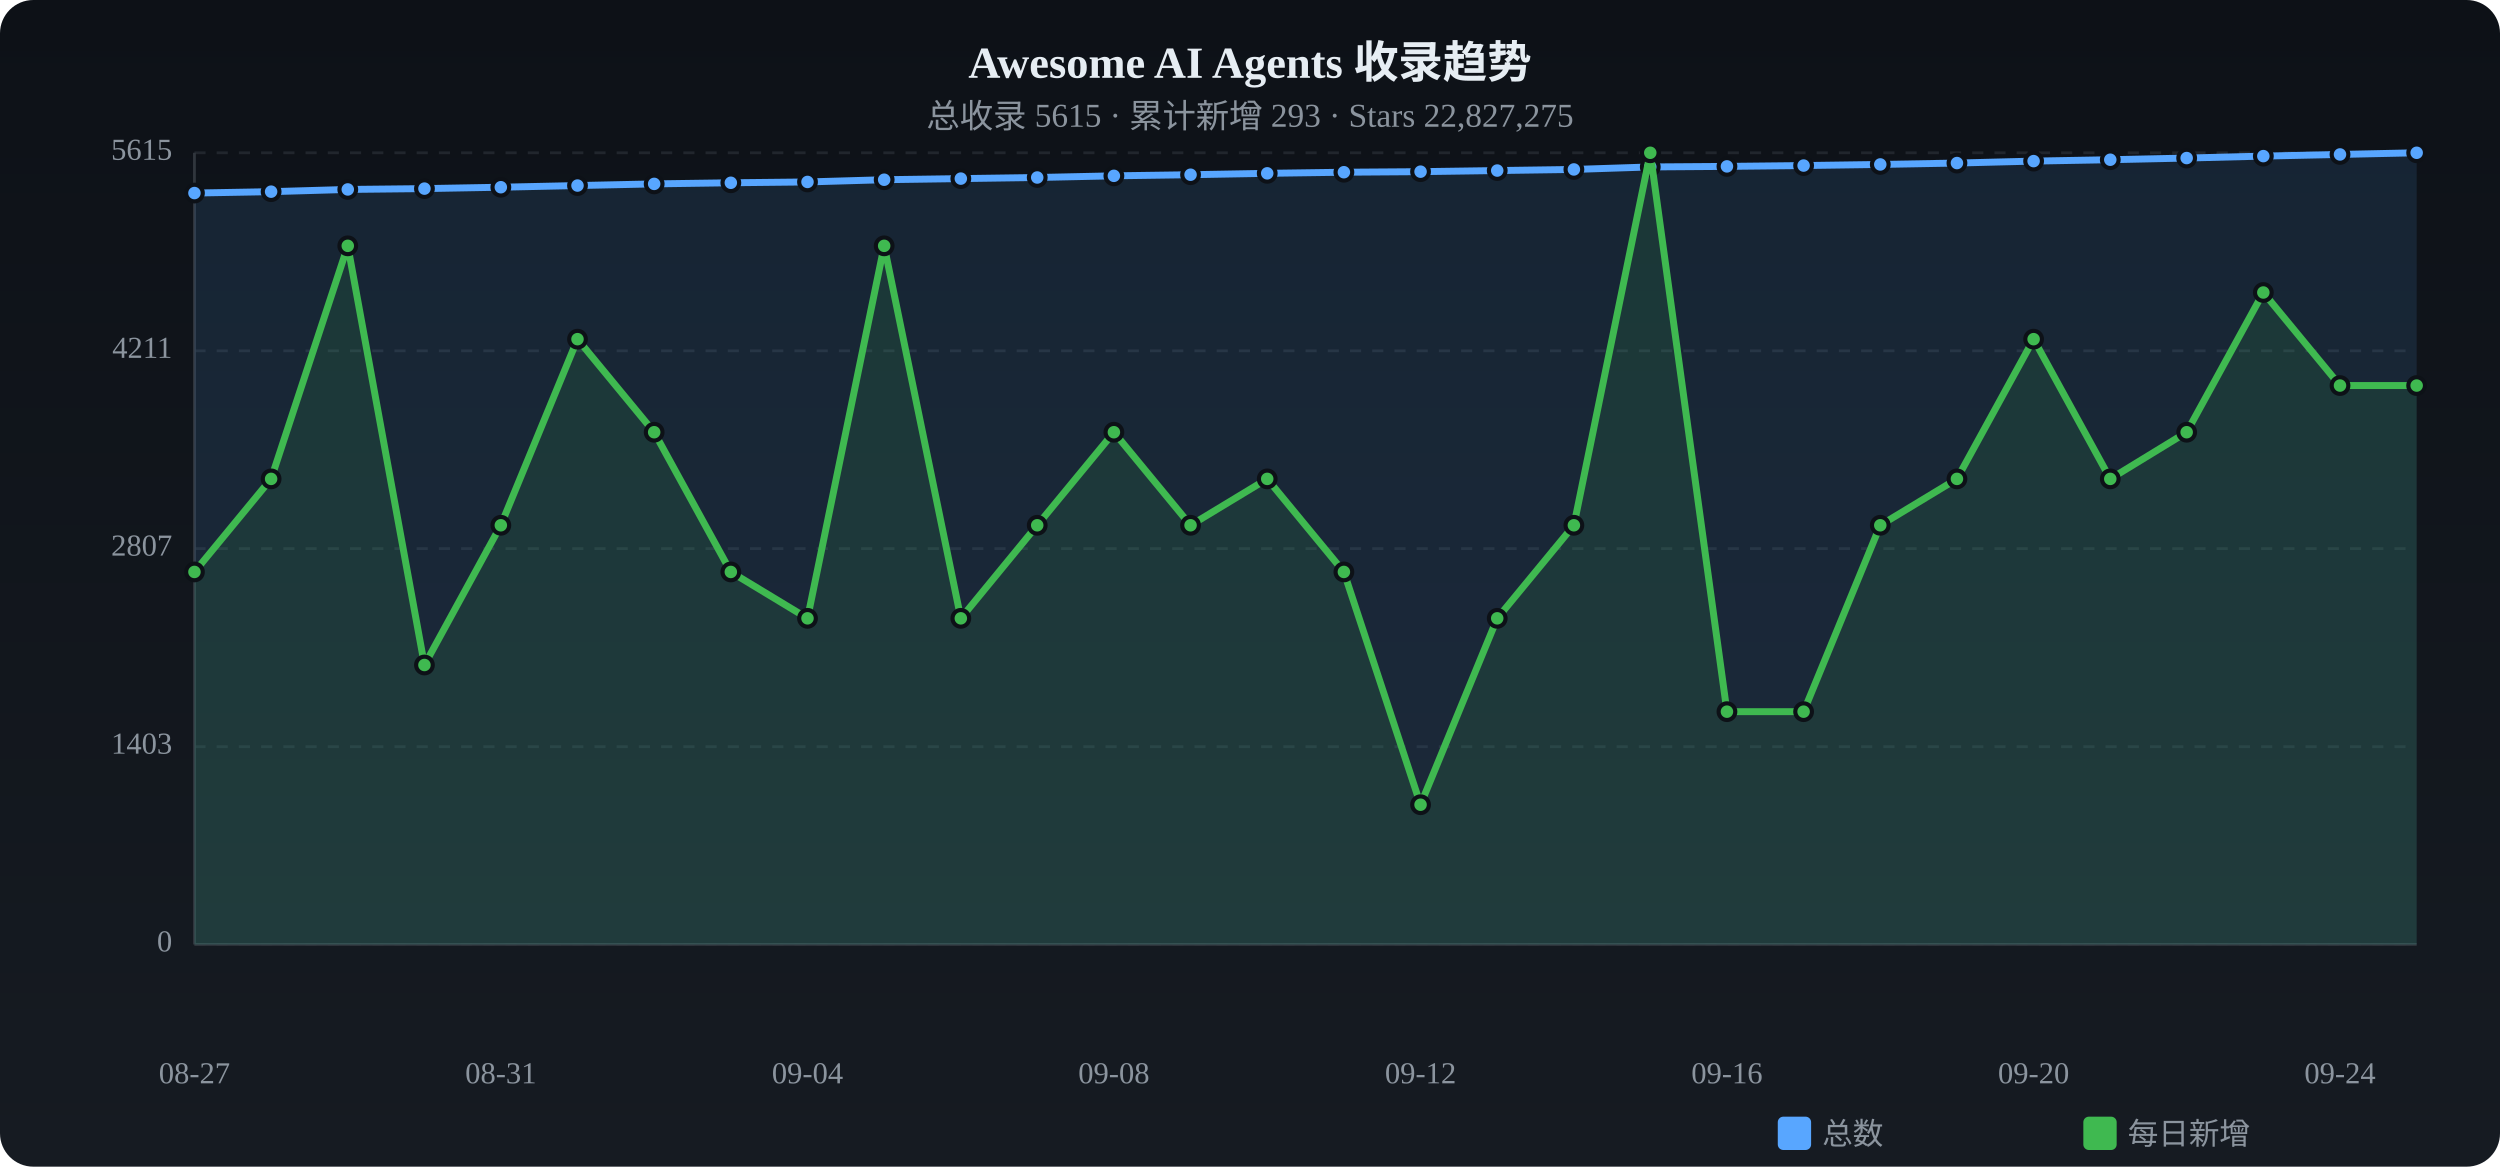
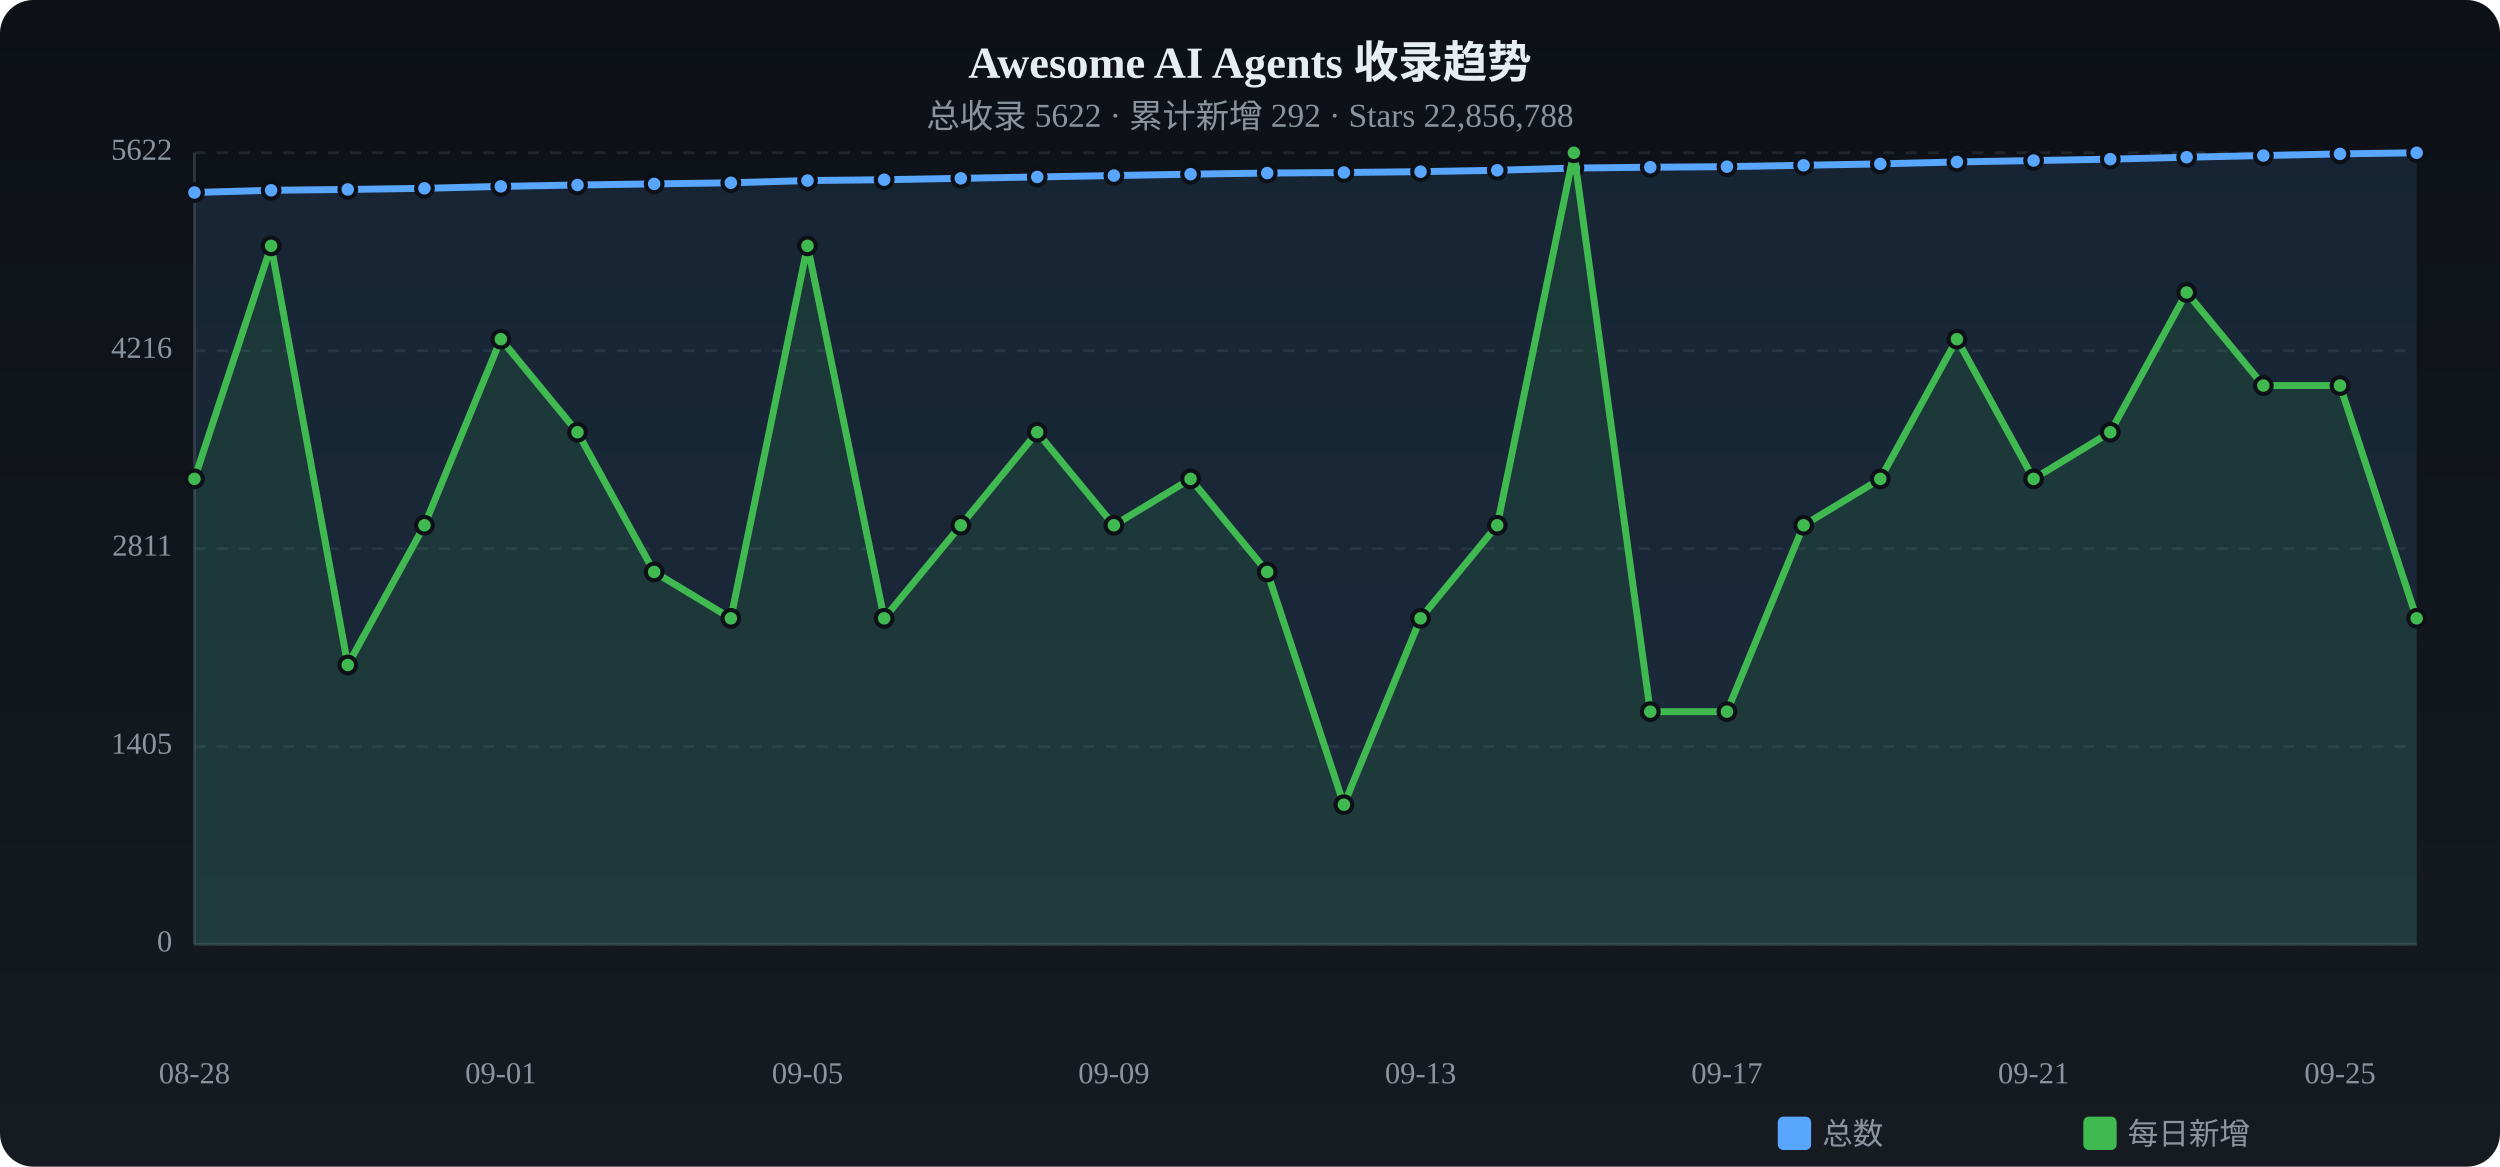
<svg xmlns="http://www.w3.org/2000/svg" viewBox="0 0 900 420" width="900" height="420">
  <defs>
    <linearGradient id="tbg" x1="0%" y1="0%" x2="0%" y2="100%">
      <stop offset="0%" stop-color="#0d1117" />
      <stop offset="100%" stop-color="#161b22" />
    </linearGradient>
  </defs>
  <rect width="900" height="420" rx="12" fill="url(#tbg)" />
  <text x="450.0" y="28" text-anchor="middle" fill="#e6edf3" font-size="16" font-weight="bold">Awesome AI Agents 收录趋势</text>
-   <text x="450.0" y="46" text-anchor="middle" fill="#8b949e" font-size="12">总收录 5615 · 累计新增 293 · Stars 22,827,275</text>
+   <text x="450.0" y="46" text-anchor="middle" fill="#8b949e" font-size="12">总收录 5622 · 累计新增 292 · Stars 22,856,788</text>
  <text x="62" y="340.0" text-anchor="end" fill="#8b949e" font-size="11" dominant-baseline="middle">0</text>
  <line x1="70" y1="340.0" x2="870" y2="340.0" stroke="#21262d" stroke-dasharray="4 4" />
-   <text x="62" y="268.8" text-anchor="end" fill="#8b949e" font-size="11" dominant-baseline="middle">1403</text>
+   <text x="62" y="268.8" text-anchor="end" fill="#8b949e" font-size="11" dominant-baseline="middle">1405</text>
  <line x1="70" y1="268.8" x2="870" y2="268.8" stroke="#21262d" stroke-dasharray="4 4" />
-   <text x="62" y="197.5" text-anchor="end" fill="#8b949e" font-size="11" dominant-baseline="middle">2807</text>
+   <text x="62" y="197.5" text-anchor="end" fill="#8b949e" font-size="11" dominant-baseline="middle">2811</text>
  <line x1="70" y1="197.5" x2="870" y2="197.5" stroke="#21262d" stroke-dasharray="4 4" />
-   <text x="62" y="126.3" text-anchor="end" fill="#8b949e" font-size="11" dominant-baseline="middle">4211</text>
+   <text x="62" y="126.3" text-anchor="end" fill="#8b949e" font-size="11" dominant-baseline="middle">4216</text>
  <line x1="70" y1="126.3" x2="870" y2="126.3" stroke="#21262d" stroke-dasharray="4 4" />
-   <text x="62" y="55.0" text-anchor="end" fill="#8b949e" font-size="11" dominant-baseline="middle">5615</text>
+   <text x="62" y="55.0" text-anchor="end" fill="#8b949e" font-size="11" dominant-baseline="middle">5622</text>
  <line x1="70" y1="55.0" x2="870" y2="55.0" stroke="#21262d" stroke-dasharray="4 4" />
  <line x1="70" y1="55" x2="70" y2="340" stroke="#30363d" />
  <line x1="70" y1="340" x2="870" y2="340" stroke="#30363d" />
-   <path d="M70.0,69.5 L97.6,69.0 L125.2,68.2 L152.8,67.9 L180.3,67.4 L207.9,66.8 L235.5,66.2 L263.1,65.8 L290.7,65.5 L318.3,64.7 L345.9,64.3 L373.4,63.9 L401.0,63.3 L428.6,62.9 L456.2,62.4 L483.8,62.0 L511.4,61.8 L539.0,61.4 L566.6,61.0 L594.1,60.1 L621.7,59.9 L649.3,59.6 L676.9,59.2 L704.5,58.7 L732.1,58.0 L759.7,57.5 L787.2,56.9 L814.8,56.2 L842.4,55.6 L870.0,55.0 L870.0,340 L70.0,340 Z" fill="#58a6ff" opacity="0.12" />
-   <polyline points="70.0,69.5 97.6,69.0 125.2,68.2 152.8,67.9 180.3,67.4 207.9,66.8 235.5,66.2 263.1,65.8 290.7,65.5 318.3,64.7 345.9,64.3 373.4,63.9 401.0,63.3 428.6,62.9 456.2,62.4 483.8,62.0 511.4,61.8 539.0,61.4 566.6,61.0 594.1,60.1 621.7,59.9 649.3,59.6 676.9,59.2 704.5,58.7 732.1,58.0 759.7,57.5 787.2,56.9 814.8,56.2 842.4,55.6 870.0,55.0" fill="none" stroke="#58a6ff" stroke-width="2.5" stroke-linecap="round" stroke-linejoin="round" />
-   <circle cx="70.0" cy="69.5" r="3" fill="#58a6ff" stroke="#0d1117" stroke-width="1.5" />
-   <circle cx="97.6" cy="69.0" r="3" fill="#58a6ff" stroke="#0d1117" stroke-width="1.5" />
+   <path d="M70.0,69.3 L97.6,68.5 L125.2,68.2 L152.8,67.8 L180.3,67.1 L207.9,66.6 L235.5,66.2 L263.1,65.8 L290.7,65.0 L318.3,64.7 L345.9,64.2 L373.4,63.7 L401.0,63.2 L428.6,62.7 L456.2,62.3 L483.8,62.1 L511.4,61.8 L539.0,61.3 L566.6,60.5 L594.1,60.2 L621.7,60.0 L649.3,59.5 L676.9,59.0 L704.5,58.3 L732.1,57.8 L759.7,57.3 L787.2,56.6 L814.8,56.0 L842.4,55.4 L870.0,55.0 L870.0,340 L70.0,340 Z" fill="#58a6ff" opacity="0.12" />
+   <polyline points="70.0,69.3 97.6,68.5 125.2,68.2 152.8,67.8 180.3,67.1 207.9,66.6 235.5,66.2 263.1,65.8 290.7,65.0 318.3,64.7 345.9,64.2 373.4,63.7 401.0,63.2 428.6,62.7 456.2,62.3 483.8,62.1 511.4,61.8 539.0,61.3 566.6,60.5 594.1,60.2 621.7,60.0 649.3,59.5 676.9,59.0 704.5,58.3 732.1,57.8 759.7,57.3 787.2,56.6 814.8,56.0 842.4,55.4 870.0,55.0" fill="none" stroke="#58a6ff" stroke-width="2.5" stroke-linecap="round" stroke-linejoin="round" />
+   <circle cx="70.0" cy="69.3" r="3" fill="#58a6ff" stroke="#0d1117" stroke-width="1.5" />
+   <circle cx="97.6" cy="68.5" r="3" fill="#58a6ff" stroke="#0d1117" stroke-width="1.5" />
  <circle cx="125.2" cy="68.2" r="3" fill="#58a6ff" stroke="#0d1117" stroke-width="1.5" />
-   <circle cx="152.8" cy="67.9" r="3" fill="#58a6ff" stroke="#0d1117" stroke-width="1.5" />
-   <circle cx="180.3" cy="67.4" r="3" fill="#58a6ff" stroke="#0d1117" stroke-width="1.5" />
-   <circle cx="207.9" cy="66.8" r="3" fill="#58a6ff" stroke="#0d1117" stroke-width="1.5" />
+   <circle cx="152.8" cy="67.8" r="3" fill="#58a6ff" stroke="#0d1117" stroke-width="1.5" />
+   <circle cx="180.3" cy="67.1" r="3" fill="#58a6ff" stroke="#0d1117" stroke-width="1.5" />
+   <circle cx="207.9" cy="66.6" r="3" fill="#58a6ff" stroke="#0d1117" stroke-width="1.5" />
  <circle cx="235.5" cy="66.2" r="3" fill="#58a6ff" stroke="#0d1117" stroke-width="1.5" />
  <circle cx="263.1" cy="65.8" r="3" fill="#58a6ff" stroke="#0d1117" stroke-width="1.5" />
-   <circle cx="290.7" cy="65.5" r="3" fill="#58a6ff" stroke="#0d1117" stroke-width="1.5" />
+   <circle cx="290.7" cy="65.0" r="3" fill="#58a6ff" stroke="#0d1117" stroke-width="1.5" />
  <circle cx="318.3" cy="64.7" r="3" fill="#58a6ff" stroke="#0d1117" stroke-width="1.5" />
-   <circle cx="345.9" cy="64.3" r="3" fill="#58a6ff" stroke="#0d1117" stroke-width="1.5" />
-   <circle cx="373.4" cy="63.9" r="3" fill="#58a6ff" stroke="#0d1117" stroke-width="1.5" />
-   <circle cx="401.0" cy="63.3" r="3" fill="#58a6ff" stroke="#0d1117" stroke-width="1.5" />
-   <circle cx="428.6" cy="62.9" r="3" fill="#58a6ff" stroke="#0d1117" stroke-width="1.5" />
-   <circle cx="456.2" cy="62.4" r="3" fill="#58a6ff" stroke="#0d1117" stroke-width="1.5" />
-   <circle cx="483.8" cy="62.0" r="3" fill="#58a6ff" stroke="#0d1117" stroke-width="1.5" />
+   <circle cx="345.9" cy="64.2" r="3" fill="#58a6ff" stroke="#0d1117" stroke-width="1.5" />
+   <circle cx="373.4" cy="63.7" r="3" fill="#58a6ff" stroke="#0d1117" stroke-width="1.5" />
+   <circle cx="401.0" cy="63.2" r="3" fill="#58a6ff" stroke="#0d1117" stroke-width="1.5" />
+   <circle cx="428.6" cy="62.7" r="3" fill="#58a6ff" stroke="#0d1117" stroke-width="1.5" />
+   <circle cx="456.2" cy="62.3" r="3" fill="#58a6ff" stroke="#0d1117" stroke-width="1.5" />
+   <circle cx="483.8" cy="62.1" r="3" fill="#58a6ff" stroke="#0d1117" stroke-width="1.5" />
  <circle cx="511.4" cy="61.8" r="3" fill="#58a6ff" stroke="#0d1117" stroke-width="1.5" />
-   <circle cx="539.0" cy="61.4" r="3" fill="#58a6ff" stroke="#0d1117" stroke-width="1.5" />
-   <circle cx="566.6" cy="61.0" r="3" fill="#58a6ff" stroke="#0d1117" stroke-width="1.5" />
-   <circle cx="594.1" cy="60.1" r="3" fill="#58a6ff" stroke="#0d1117" stroke-width="1.5" />
-   <circle cx="621.7" cy="59.9" r="3" fill="#58a6ff" stroke="#0d1117" stroke-width="1.5" />
-   <circle cx="649.3" cy="59.6" r="3" fill="#58a6ff" stroke="#0d1117" stroke-width="1.5" />
-   <circle cx="676.9" cy="59.2" r="3" fill="#58a6ff" stroke="#0d1117" stroke-width="1.5" />
-   <circle cx="704.5" cy="58.7" r="3" fill="#58a6ff" stroke="#0d1117" stroke-width="1.5" />
-   <circle cx="732.1" cy="58.0" r="3" fill="#58a6ff" stroke="#0d1117" stroke-width="1.5" />
-   <circle cx="759.7" cy="57.5" r="3" fill="#58a6ff" stroke="#0d1117" stroke-width="1.5" />
-   <circle cx="787.2" cy="56.9" r="3" fill="#58a6ff" stroke="#0d1117" stroke-width="1.5" />
-   <circle cx="814.8" cy="56.2" r="3" fill="#58a6ff" stroke="#0d1117" stroke-width="1.5" />
-   <circle cx="842.4" cy="55.6" r="3" fill="#58a6ff" stroke="#0d1117" stroke-width="1.5" />
+   <circle cx="539.0" cy="61.3" r="3" fill="#58a6ff" stroke="#0d1117" stroke-width="1.5" />
+   <circle cx="566.6" cy="60.5" r="3" fill="#58a6ff" stroke="#0d1117" stroke-width="1.5" />
+   <circle cx="594.1" cy="60.2" r="3" fill="#58a6ff" stroke="#0d1117" stroke-width="1.5" />
+   <circle cx="621.7" cy="60.0" r="3" fill="#58a6ff" stroke="#0d1117" stroke-width="1.5" />
+   <circle cx="649.3" cy="59.5" r="3" fill="#58a6ff" stroke="#0d1117" stroke-width="1.5" />
+   <circle cx="676.9" cy="59.0" r="3" fill="#58a6ff" stroke="#0d1117" stroke-width="1.5" />
+   <circle cx="704.5" cy="58.3" r="3" fill="#58a6ff" stroke="#0d1117" stroke-width="1.5" />
+   <circle cx="732.1" cy="57.8" r="3" fill="#58a6ff" stroke="#0d1117" stroke-width="1.5" />
+   <circle cx="759.7" cy="57.3" r="3" fill="#58a6ff" stroke="#0d1117" stroke-width="1.5" />
+   <circle cx="787.2" cy="56.6" r="3" fill="#58a6ff" stroke="#0d1117" stroke-width="1.5" />
+   <circle cx="814.8" cy="56.0" r="3" fill="#58a6ff" stroke="#0d1117" stroke-width="1.5" />
+   <circle cx="842.4" cy="55.4" r="3" fill="#58a6ff" stroke="#0d1117" stroke-width="1.5" />
  <circle cx="870.0" cy="55.0" r="3" fill="#58a6ff" stroke="#0d1117" stroke-width="1.5" />
-   <path d="M70.0,205.9 L97.6,172.4 L125.2,88.5 L152.8,239.4 L180.3,189.1 L207.9,122.1 L235.5,155.6 L263.1,205.9 L290.7,222.6 L318.3,88.5 L345.9,222.6 L373.4,189.1 L401.0,155.6 L428.6,189.1 L456.2,172.4 L483.8,205.9 L511.4,289.7 L539.0,222.6 L566.6,189.1 L594.1,55.0 L621.7,256.2 L649.3,256.2 L676.9,189.1 L704.5,172.4 L732.1,122.1 L759.7,172.4 L787.2,155.6 L814.8,105.3 L842.4,138.8 L870.0,138.8 L870.0,340 L70.0,340 Z" fill="#3fb950" opacity="0.12" />
-   <polyline points="70.0,205.9 97.6,172.4 125.2,88.5 152.8,239.4 180.3,189.1 207.9,122.1 235.5,155.6 263.1,205.9 290.7,222.6 318.3,88.5 345.9,222.6 373.4,189.1 401.0,155.6 428.6,189.1 456.2,172.4 483.8,205.9 511.4,289.7 539.0,222.6 566.6,189.1 594.1,55.0 621.7,256.2 649.3,256.2 676.9,189.1 704.5,172.4 732.1,122.1 759.7,172.4 787.2,155.6 814.8,105.3 842.4,138.8 870.0,138.8" fill="none" stroke="#3fb950" stroke-width="2.5" stroke-linecap="round" stroke-linejoin="round" />
-   <circle cx="70.0" cy="205.9" r="3" fill="#3fb950" stroke="#0d1117" stroke-width="1.5" />
-   <circle cx="97.6" cy="172.4" r="3" fill="#3fb950" stroke="#0d1117" stroke-width="1.5" />
-   <circle cx="125.2" cy="88.5" r="3" fill="#3fb950" stroke="#0d1117" stroke-width="1.5" />
-   <circle cx="152.8" cy="239.4" r="3" fill="#3fb950" stroke="#0d1117" stroke-width="1.5" />
-   <circle cx="180.3" cy="189.1" r="3" fill="#3fb950" stroke="#0d1117" stroke-width="1.5" />
-   <circle cx="207.9" cy="122.1" r="3" fill="#3fb950" stroke="#0d1117" stroke-width="1.5" />
-   <circle cx="235.5" cy="155.6" r="3" fill="#3fb950" stroke="#0d1117" stroke-width="1.5" />
-   <circle cx="263.1" cy="205.9" r="3" fill="#3fb950" stroke="#0d1117" stroke-width="1.5" />
-   <circle cx="290.7" cy="222.6" r="3" fill="#3fb950" stroke="#0d1117" stroke-width="1.5" />
-   <circle cx="318.3" cy="88.5" r="3" fill="#3fb950" stroke="#0d1117" stroke-width="1.5" />
-   <circle cx="345.9" cy="222.6" r="3" fill="#3fb950" stroke="#0d1117" stroke-width="1.5" />
-   <circle cx="373.4" cy="189.1" r="3" fill="#3fb950" stroke="#0d1117" stroke-width="1.5" />
-   <circle cx="401.0" cy="155.6" r="3" fill="#3fb950" stroke="#0d1117" stroke-width="1.5" />
-   <circle cx="428.6" cy="189.1" r="3" fill="#3fb950" stroke="#0d1117" stroke-width="1.5" />
-   <circle cx="456.2" cy="172.4" r="3" fill="#3fb950" stroke="#0d1117" stroke-width="1.5" />
-   <circle cx="483.8" cy="205.9" r="3" fill="#3fb950" stroke="#0d1117" stroke-width="1.5" />
-   <circle cx="511.4" cy="289.7" r="3" fill="#3fb950" stroke="#0d1117" stroke-width="1.5" />
-   <circle cx="539.0" cy="222.6" r="3" fill="#3fb950" stroke="#0d1117" stroke-width="1.5" />
-   <circle cx="566.6" cy="189.1" r="3" fill="#3fb950" stroke="#0d1117" stroke-width="1.5" />
-   <circle cx="594.1" cy="55.0" r="3" fill="#3fb950" stroke="#0d1117" stroke-width="1.5" />
+   <path d="M70.0,172.4 L97.6,88.5 L125.2,239.4 L152.8,189.1 L180.3,122.1 L207.9,155.6 L235.5,205.9 L263.1,222.6 L290.7,88.5 L318.3,222.6 L345.9,189.1 L373.4,155.6 L401.0,189.1 L428.6,172.4 L456.2,205.9 L483.8,289.7 L511.4,222.6 L539.0,189.1 L566.6,55.0 L594.1,256.2 L621.7,256.2 L649.3,189.1 L676.9,172.4 L704.5,122.1 L732.1,172.4 L759.7,155.6 L787.2,105.3 L814.8,138.8 L842.4,138.8 L870.0,222.6 L870.0,340 L70.0,340 Z" fill="#3fb950" opacity="0.12" />
+   <polyline points="70.0,172.4 97.6,88.5 125.2,239.4 152.8,189.1 180.3,122.1 207.9,155.6 235.5,205.9 263.1,222.6 290.7,88.5 318.3,222.6 345.9,189.1 373.4,155.6 401.0,189.1 428.6,172.4 456.2,205.9 483.8,289.7 511.4,222.6 539.0,189.1 566.6,55.0 594.1,256.2 621.7,256.2 649.3,189.1 676.9,172.4 704.5,122.1 732.1,172.4 759.7,155.6 787.2,105.3 814.8,138.8 842.4,138.8 870.0,222.6" fill="none" stroke="#3fb950" stroke-width="2.5" stroke-linecap="round" stroke-linejoin="round" />
+   <circle cx="70.0" cy="172.4" r="3" fill="#3fb950" stroke="#0d1117" stroke-width="1.5" />
+   <circle cx="97.6" cy="88.5" r="3" fill="#3fb950" stroke="#0d1117" stroke-width="1.5" />
+   <circle cx="125.2" cy="239.4" r="3" fill="#3fb950" stroke="#0d1117" stroke-width="1.5" />
+   <circle cx="152.8" cy="189.1" r="3" fill="#3fb950" stroke="#0d1117" stroke-width="1.5" />
+   <circle cx="180.3" cy="122.1" r="3" fill="#3fb950" stroke="#0d1117" stroke-width="1.5" />
+   <circle cx="207.9" cy="155.6" r="3" fill="#3fb950" stroke="#0d1117" stroke-width="1.5" />
+   <circle cx="235.5" cy="205.9" r="3" fill="#3fb950" stroke="#0d1117" stroke-width="1.5" />
+   <circle cx="263.1" cy="222.6" r="3" fill="#3fb950" stroke="#0d1117" stroke-width="1.5" />
+   <circle cx="290.7" cy="88.5" r="3" fill="#3fb950" stroke="#0d1117" stroke-width="1.5" />
+   <circle cx="318.3" cy="222.6" r="3" fill="#3fb950" stroke="#0d1117" stroke-width="1.5" />
+   <circle cx="345.9" cy="189.1" r="3" fill="#3fb950" stroke="#0d1117" stroke-width="1.5" />
+   <circle cx="373.4" cy="155.6" r="3" fill="#3fb950" stroke="#0d1117" stroke-width="1.5" />
+   <circle cx="401.0" cy="189.1" r="3" fill="#3fb950" stroke="#0d1117" stroke-width="1.5" />
+   <circle cx="428.6" cy="172.4" r="3" fill="#3fb950" stroke="#0d1117" stroke-width="1.5" />
+   <circle cx="456.2" cy="205.9" r="3" fill="#3fb950" stroke="#0d1117" stroke-width="1.5" />
+   <circle cx="483.8" cy="289.7" r="3" fill="#3fb950" stroke="#0d1117" stroke-width="1.5" />
+   <circle cx="511.4" cy="222.6" r="3" fill="#3fb950" stroke="#0d1117" stroke-width="1.5" />
+   <circle cx="539.0" cy="189.1" r="3" fill="#3fb950" stroke="#0d1117" stroke-width="1.5" />
+   <circle cx="566.6" cy="55.0" r="3" fill="#3fb950" stroke="#0d1117" stroke-width="1.5" />
+   <circle cx="594.1" cy="256.2" r="3" fill="#3fb950" stroke="#0d1117" stroke-width="1.5" />
  <circle cx="621.7" cy="256.2" r="3" fill="#3fb950" stroke="#0d1117" stroke-width="1.5" />
-   <circle cx="649.3" cy="256.2" r="3" fill="#3fb950" stroke="#0d1117" stroke-width="1.5" />
-   <circle cx="676.9" cy="189.1" r="3" fill="#3fb950" stroke="#0d1117" stroke-width="1.5" />
-   <circle cx="704.5" cy="172.4" r="3" fill="#3fb950" stroke="#0d1117" stroke-width="1.5" />
-   <circle cx="732.1" cy="122.1" r="3" fill="#3fb950" stroke="#0d1117" stroke-width="1.5" />
-   <circle cx="759.7" cy="172.4" r="3" fill="#3fb950" stroke="#0d1117" stroke-width="1.5" />
-   <circle cx="787.2" cy="155.6" r="3" fill="#3fb950" stroke="#0d1117" stroke-width="1.5" />
-   <circle cx="814.8" cy="105.3" r="3" fill="#3fb950" stroke="#0d1117" stroke-width="1.5" />
+   <circle cx="649.3" cy="189.1" r="3" fill="#3fb950" stroke="#0d1117" stroke-width="1.5" />
+   <circle cx="676.9" cy="172.4" r="3" fill="#3fb950" stroke="#0d1117" stroke-width="1.5" />
+   <circle cx="704.5" cy="122.1" r="3" fill="#3fb950" stroke="#0d1117" stroke-width="1.5" />
+   <circle cx="732.1" cy="172.4" r="3" fill="#3fb950" stroke="#0d1117" stroke-width="1.5" />
+   <circle cx="759.7" cy="155.6" r="3" fill="#3fb950" stroke="#0d1117" stroke-width="1.5" />
+   <circle cx="787.2" cy="105.3" r="3" fill="#3fb950" stroke="#0d1117" stroke-width="1.5" />
+   <circle cx="814.8" cy="138.8" r="3" fill="#3fb950" stroke="#0d1117" stroke-width="1.5" />
  <circle cx="842.4" cy="138.8" r="3" fill="#3fb950" stroke="#0d1117" stroke-width="1.5" />
-   <circle cx="870.0" cy="138.8" r="3" fill="#3fb950" stroke="#0d1117" stroke-width="1.5" />
-   <text x="70.0" y="390" text-anchor="middle" fill="#8b949e" font-size="11">08-27</text>
-   <text x="180.3" y="390" text-anchor="middle" fill="#8b949e" font-size="11">08-31</text>
-   <text x="290.7" y="390" text-anchor="middle" fill="#8b949e" font-size="11">09-04</text>
-   <text x="401.0" y="390" text-anchor="middle" fill="#8b949e" font-size="11">09-08</text>
-   <text x="511.4" y="390" text-anchor="middle" fill="#8b949e" font-size="11">09-12</text>
-   <text x="621.7" y="390" text-anchor="middle" fill="#8b949e" font-size="11">09-16</text>
-   <text x="732.1" y="390" text-anchor="middle" fill="#8b949e" font-size="11">09-20</text>
-   <text x="842.4" y="390" text-anchor="middle" fill="#8b949e" font-size="11">09-24</text>
+   <circle cx="870.0" cy="222.6" r="3" fill="#3fb950" stroke="#0d1117" stroke-width="1.5" />
+   <text x="70.0" y="390" text-anchor="middle" fill="#8b949e" font-size="11">08-28</text>
+   <text x="180.3" y="390" text-anchor="middle" fill="#8b949e" font-size="11">09-01</text>
+   <text x="290.7" y="390" text-anchor="middle" fill="#8b949e" font-size="11">09-05</text>
+   <text x="401.0" y="390" text-anchor="middle" fill="#8b949e" font-size="11">09-09</text>
+   <text x="511.4" y="390" text-anchor="middle" fill="#8b949e" font-size="11">09-13</text>
+   <text x="621.7" y="390" text-anchor="middle" fill="#8b949e" font-size="11">09-17</text>
+   <text x="732.1" y="390" text-anchor="middle" fill="#8b949e" font-size="11">09-21</text>
+   <text x="842.4" y="390" text-anchor="middle" fill="#8b949e" font-size="11">09-25</text>
  <rect x="640" y="402" width="12" height="12" rx="2" fill="#58a6ff" />
  <text x="656" y="412" fill="#8b949e" font-size="11">总数</text>
  <rect x="750" y="402" width="12" height="12" rx="2" fill="#3fb950" />
  <text x="766" y="412" fill="#8b949e" font-size="11">每日新增</text>
</svg>
